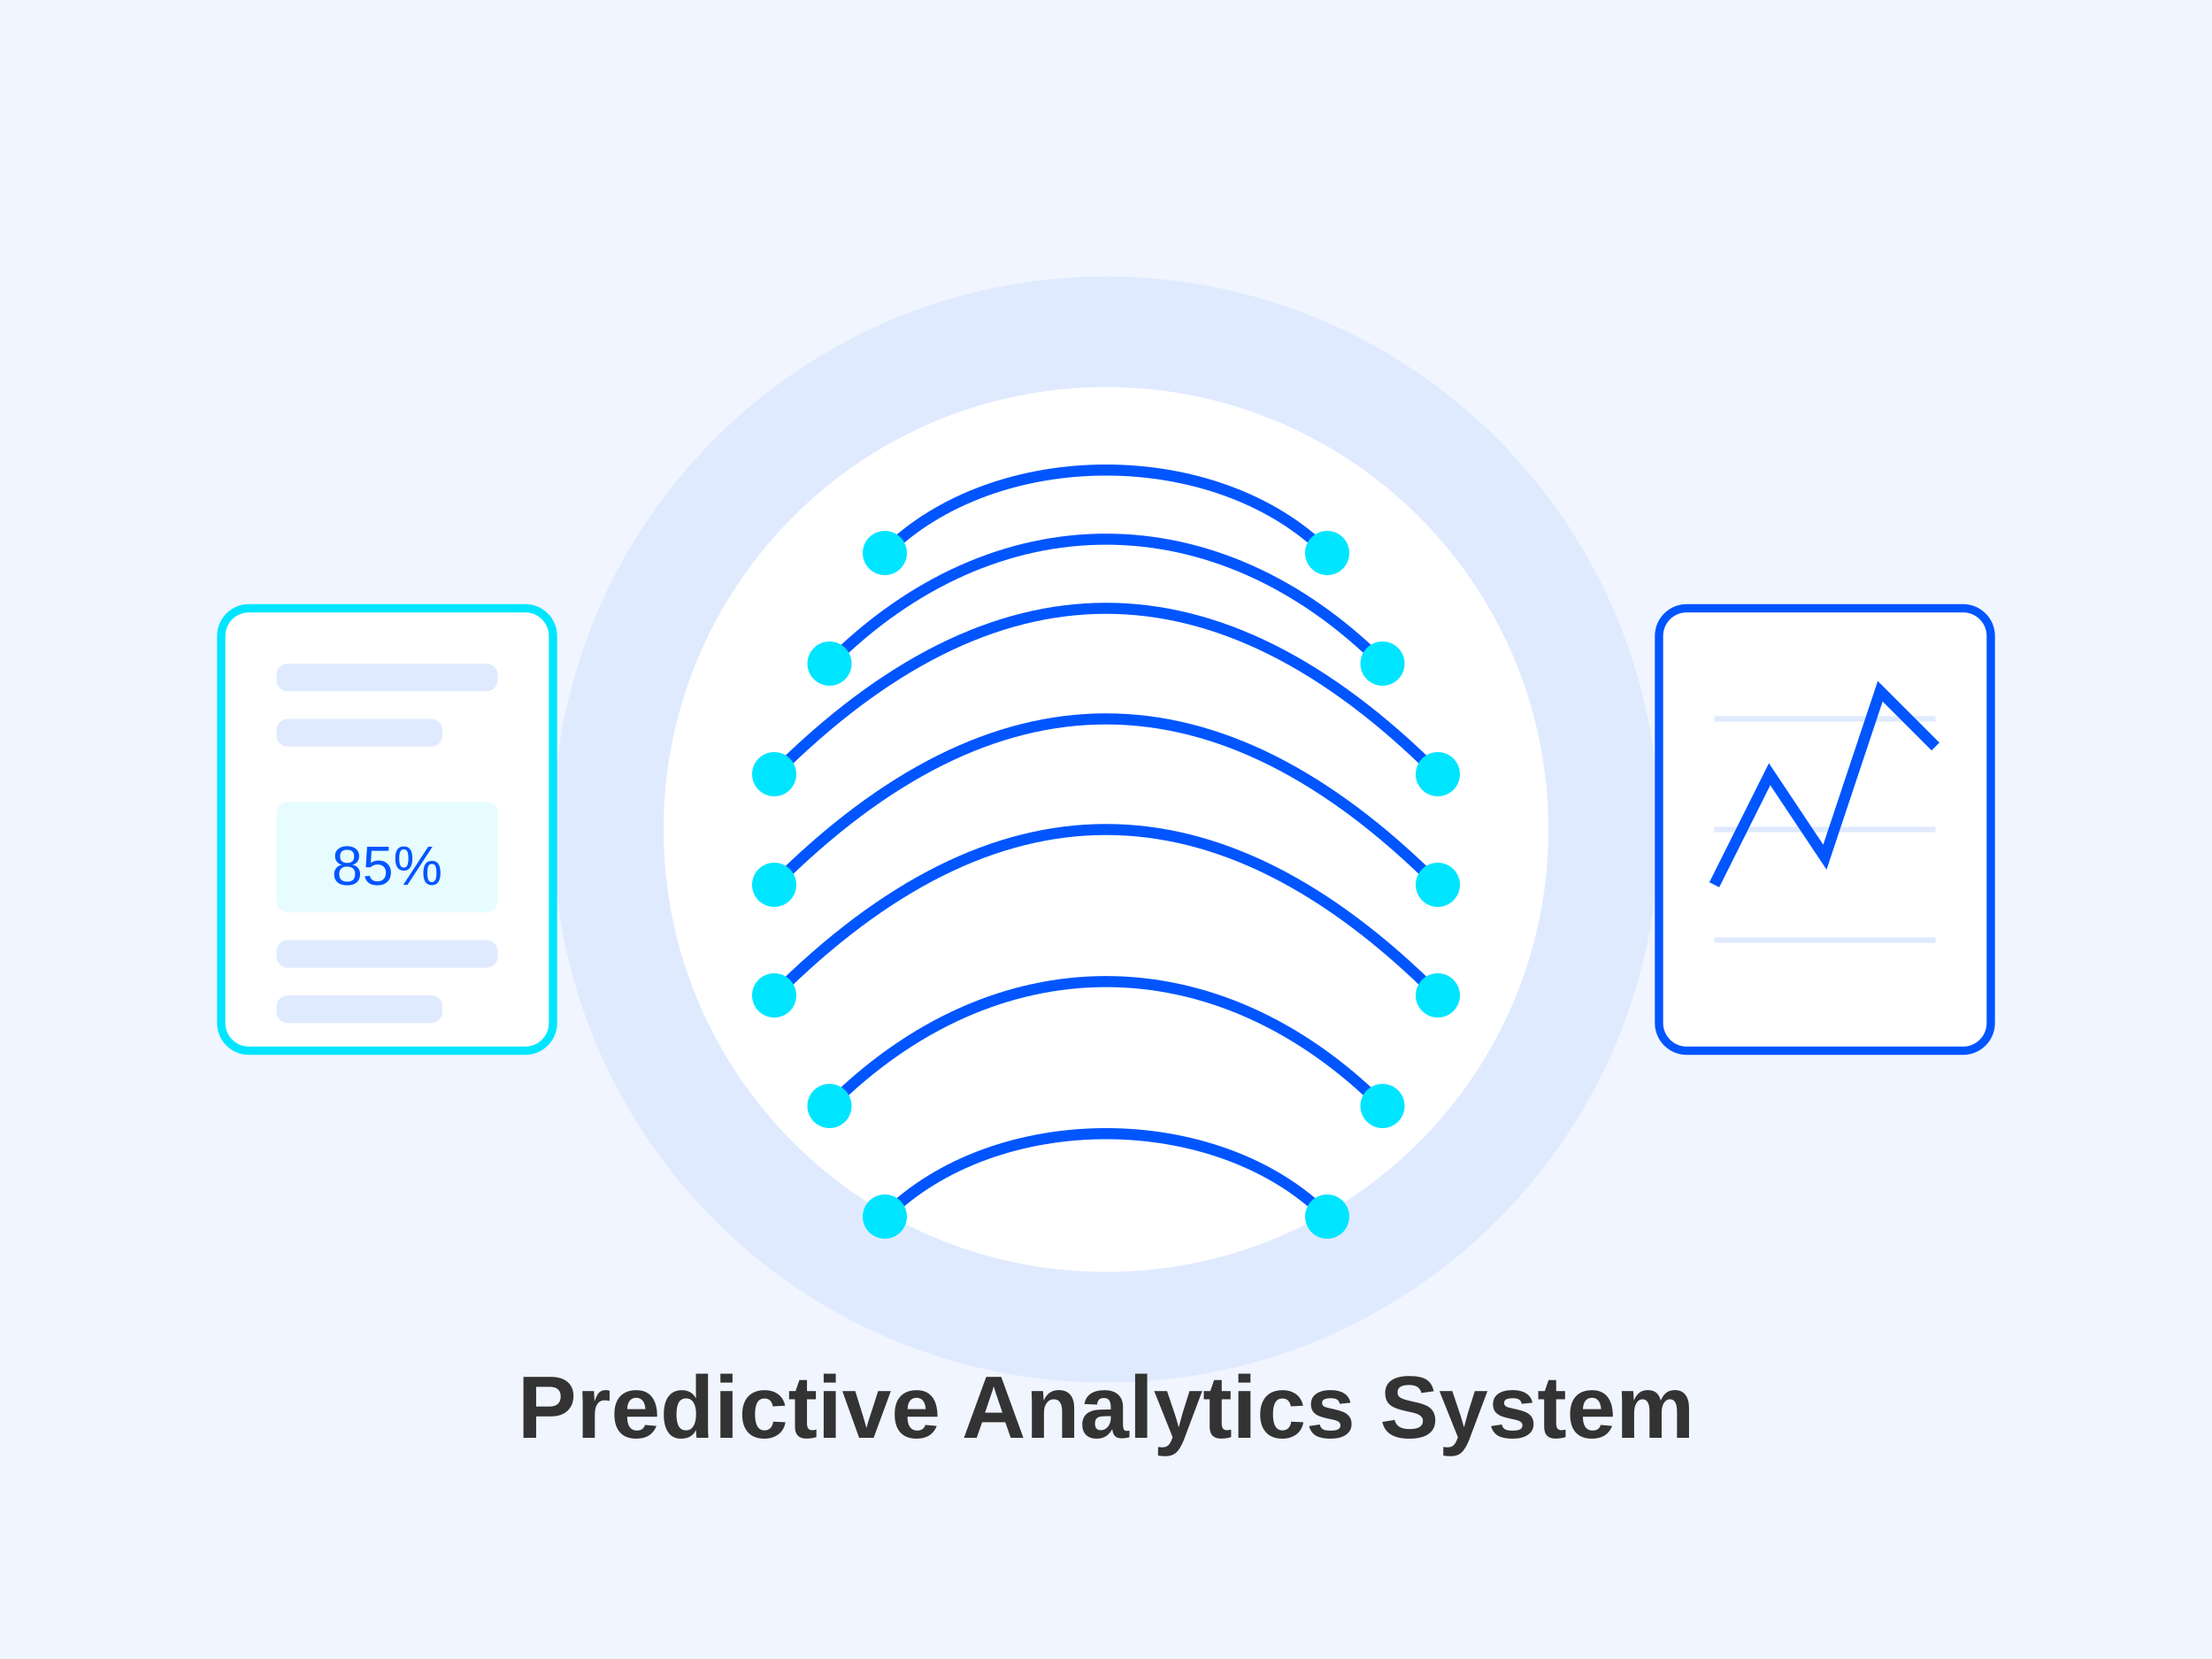
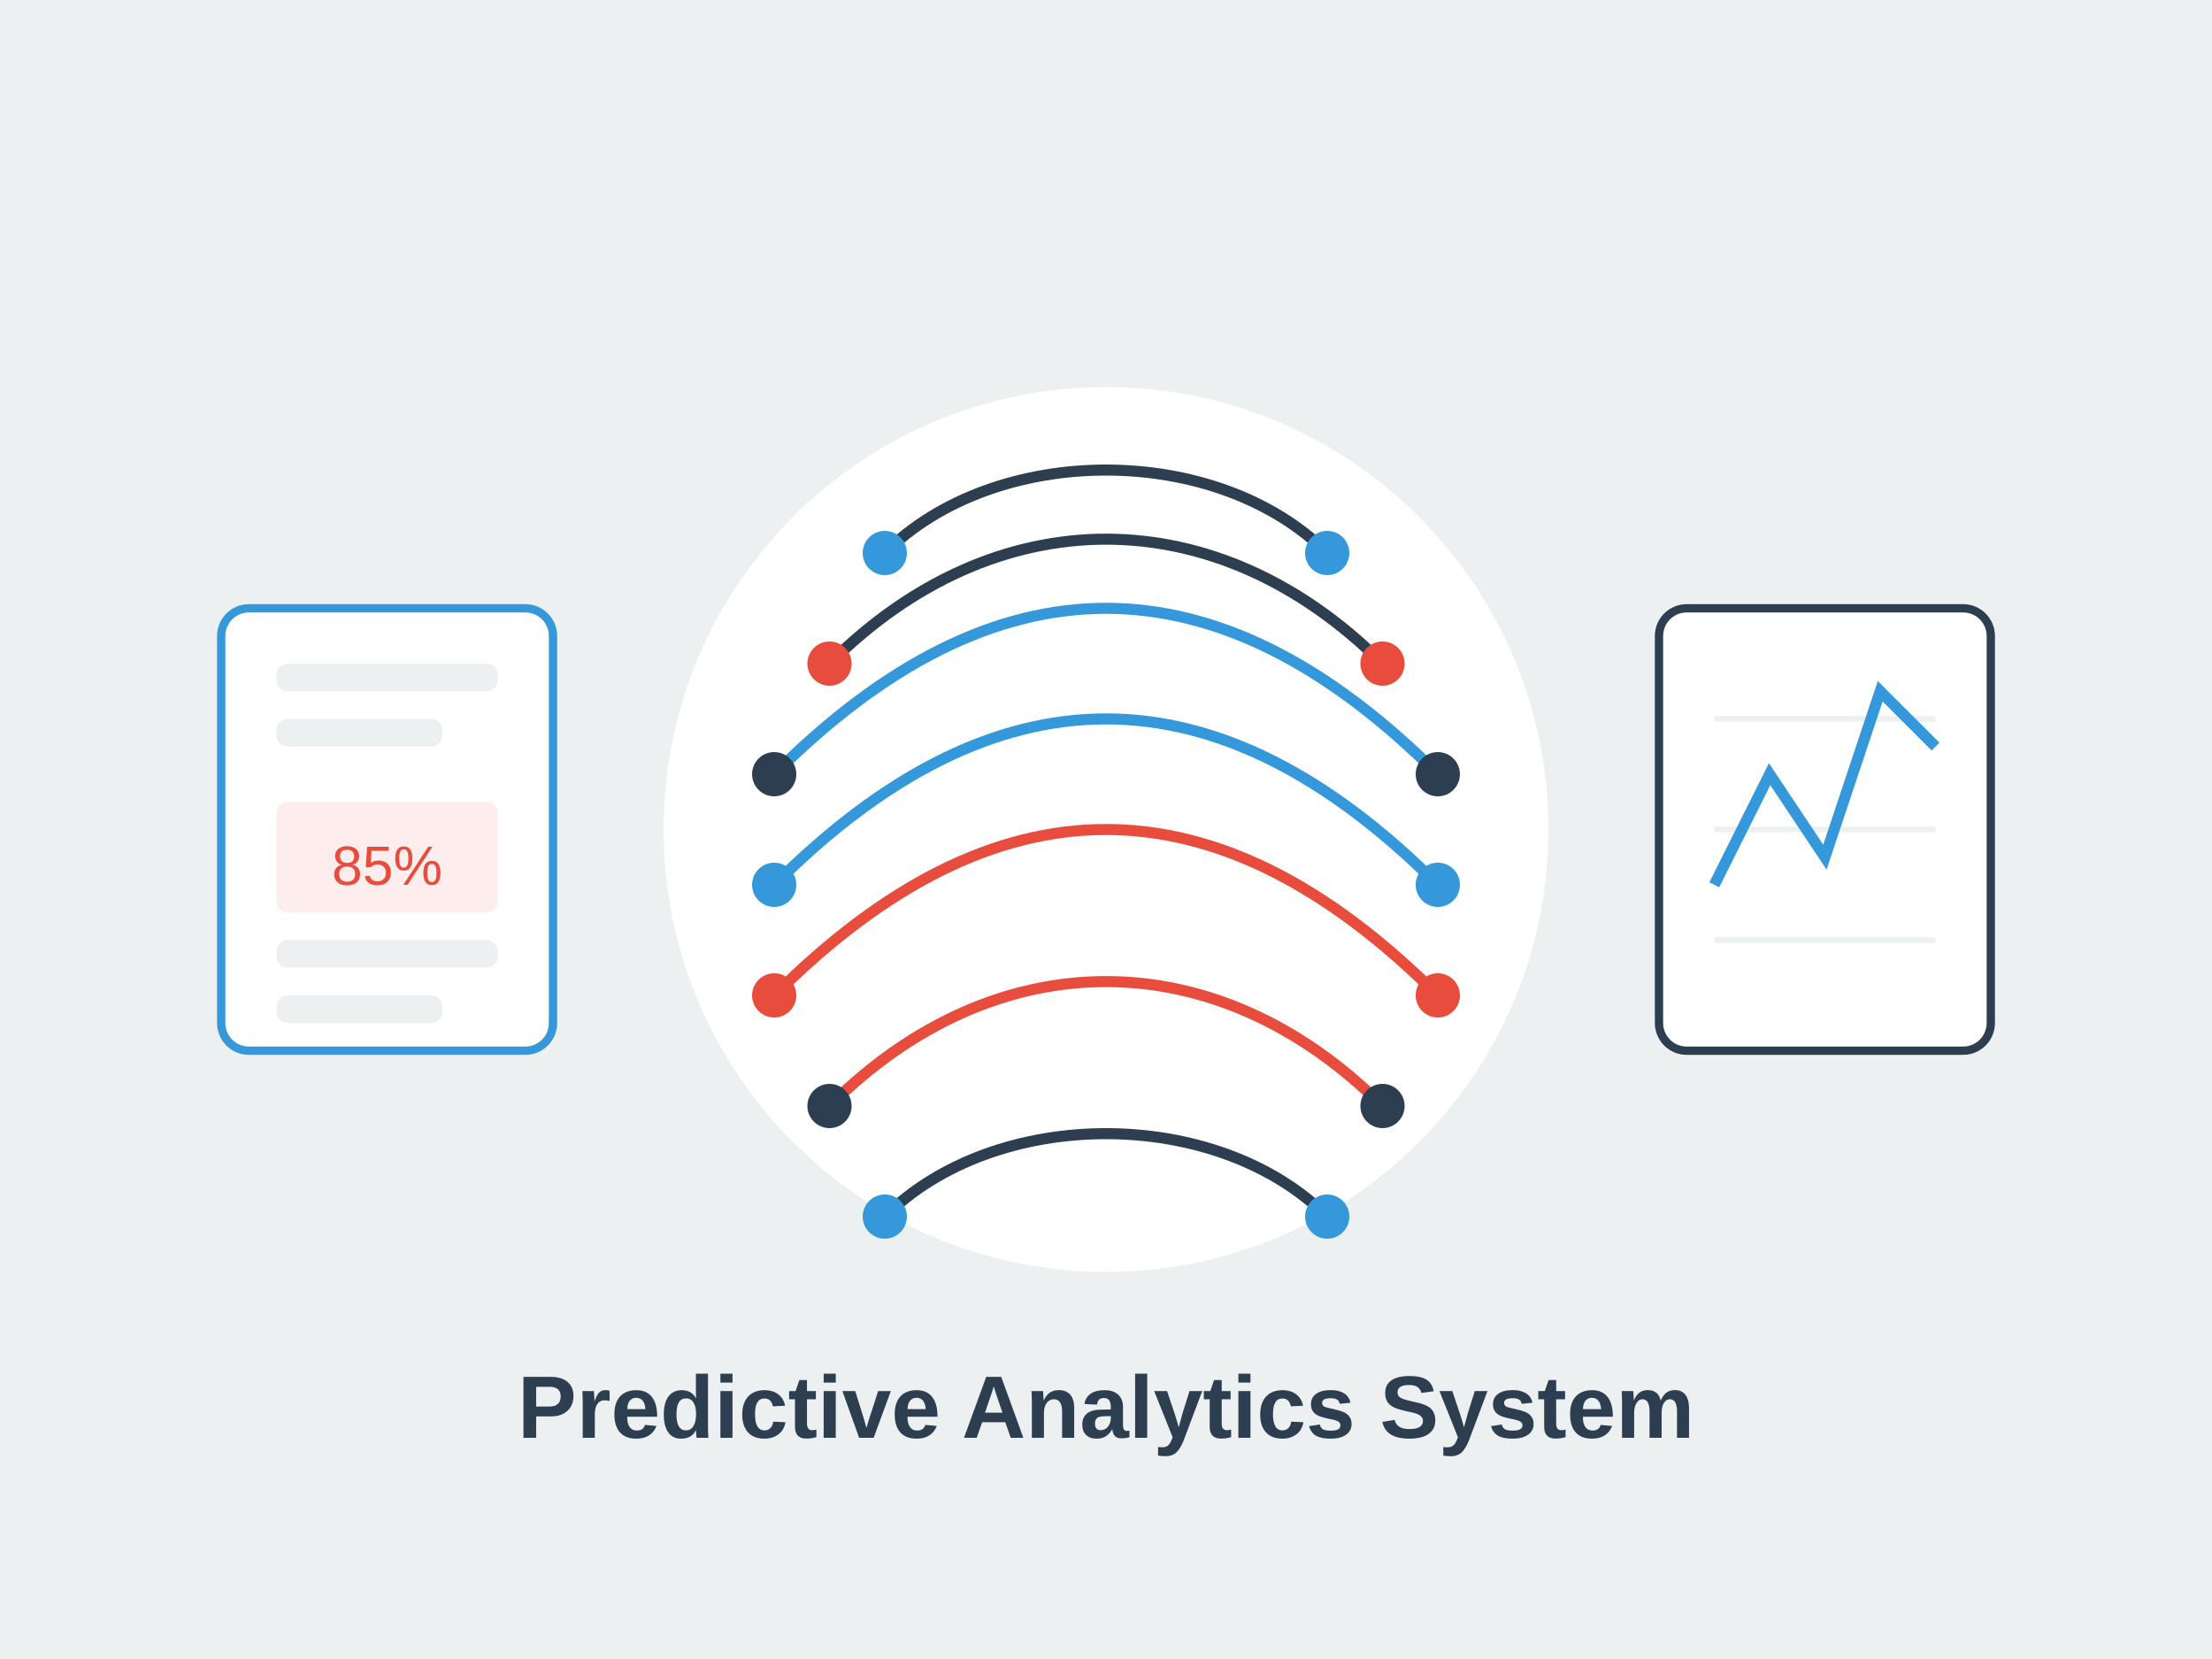
<svg xmlns="http://www.w3.org/2000/svg" width="400" height="300" viewBox="0 0 400 300" fill="none">
-   <rect width="400" height="300" fill="#F0F5FF" />
-   <circle cx="200" cy="150" r="100" fill="#E0EAFF" />
+   <rect width="400" height="300" fill="#ecf0f1" />
+   <circle cx="200" cy="150" r="100" fill="#ecf0f1" />
  <circle cx="200" cy="150" r="80" fill="#FFFFFF" />
-   <path d="M160 100C180 80 220 80 240 100" stroke="#0055FF" stroke-width="2" fill="none" />
-   <path d="M150 120C180 90 220 90 250 120" stroke="#0055FF" stroke-width="2" fill="none" />
-   <path d="M140 140C180 100 220 100 260 140" stroke="#0055FF" stroke-width="2" fill="none" />
-   <path d="M140 160C180 120 220 120 260 160" stroke="#0055FF" stroke-width="2" fill="none" />
-   <path d="M140 180C180 140 220 140 260 180" stroke="#0055FF" stroke-width="2" fill="none" />
-   <path d="M150 200C180 170 220 170 250 200" stroke="#0055FF" stroke-width="2" fill="none" />
-   <path d="M160 220C180 200 220 200 240 220" stroke="#0055FF" stroke-width="2" fill="none" />
-   <circle cx="160" cy="100" r="4" fill="#00E5FF" />
-   <circle cx="240" cy="100" r="4" fill="#00E5FF" />
-   <circle cx="150" cy="120" r="4" fill="#00E5FF" />
-   <circle cx="250" cy="120" r="4" fill="#00E5FF" />
-   <circle cx="140" cy="140" r="4" fill="#00E5FF" />
-   <circle cx="260" cy="140" r="4" fill="#00E5FF" />
-   <circle cx="140" cy="160" r="4" fill="#00E5FF" />
-   <circle cx="260" cy="160" r="4" fill="#00E5FF" />
-   <circle cx="140" cy="180" r="4" fill="#00E5FF" />
-   <circle cx="260" cy="180" r="4" fill="#00E5FF" />
-   <circle cx="150" cy="200" r="4" fill="#00E5FF" />
-   <circle cx="250" cy="200" r="4" fill="#00E5FF" />
-   <circle cx="160" cy="220" r="4" fill="#00E5FF" />
-   <circle cx="240" cy="220" r="4" fill="#00E5FF" />
-   <rect x="300" y="110" width="60" height="80" rx="5" fill="white" stroke="#0055FF" stroke-width="1.5" />
-   <line x1="310" y1="130" x2="350" y2="130" stroke="#E0EAFF" stroke-width="1" />
-   <line x1="310" y1="150" x2="350" y2="150" stroke="#E0EAFF" stroke-width="1" />
-   <line x1="310" y1="170" x2="350" y2="170" stroke="#E0EAFF" stroke-width="1" />
-   <path d="M310 160L320 140L330 155L340 125L350 135" stroke="#0055FF" stroke-width="2" fill="none" />
-   <rect x="40" y="110" width="60" height="80" rx="5" fill="white" stroke="#00E5FF" stroke-width="1.5" />
-   <rect x="50" y="120" width="40" height="5" rx="2" fill="#E0EAFF" />
-   <rect x="50" y="130" width="30" height="5" rx="2" fill="#E0EAFF" />
-   <rect x="50" y="145" width="40" height="20" rx="2" fill="#00E5FF" opacity="0.1" />
-   <text x="70" y="160" font-family="Arial, sans-serif" font-size="10" fill="#0055FF" text-anchor="middle">85%</text>
-   <rect x="50" y="170" width="40" height="5" rx="2" fill="#E0EAFF" />
-   <rect x="50" y="180" width="30" height="5" rx="2" fill="#E0EAFF" />
-   <text x="200" y="260" font-family="Arial, sans-serif" font-weight="bold" font-size="16" fill="#333333" text-anchor="middle">Predictive Analytics System</text>
+   <path d="M160 100C180 80 220 80 240 100" stroke="#2c3e50" stroke-width="2" fill="none" />
+   <path d="M150 120C180 90 220 90 250 120" stroke="#2c3e50" stroke-width="2" fill="none" />
+   <path d="M140 140C180 100 220 100 260 140" stroke="#3498db" stroke-width="2" fill="none" />
+   <path d="M140 160C180 120 220 120 260 160" stroke="#3498db" stroke-width="2" fill="none" />
+   <path d="M140 180C180 140 220 140 260 180" stroke="#e74c3c" stroke-width="2" fill="none" />
+   <path d="M150 200C180 170 220 170 250 200" stroke="#e74c3c" stroke-width="2" fill="none" />
+   <path d="M160 220C180 200 220 200 240 220" stroke="#2c3e50" stroke-width="2" fill="none" />
+   <circle cx="160" cy="100" r="4" fill="#3498db" />
+   <circle cx="240" cy="100" r="4" fill="#3498db" />
+   <circle cx="150" cy="120" r="4" fill="#e74c3c" />
+   <circle cx="250" cy="120" r="4" fill="#e74c3c" />
+   <circle cx="140" cy="140" r="4" fill="#2c3e50" />
+   <circle cx="260" cy="140" r="4" fill="#2c3e50" />
+   <circle cx="140" cy="160" r="4" fill="#3498db" />
+   <circle cx="260" cy="160" r="4" fill="#3498db" />
+   <circle cx="140" cy="180" r="4" fill="#e74c3c" />
+   <circle cx="260" cy="180" r="4" fill="#e74c3c" />
+   <circle cx="150" cy="200" r="4" fill="#2c3e50" />
+   <circle cx="250" cy="200" r="4" fill="#2c3e50" />
+   <circle cx="160" cy="220" r="4" fill="#3498db" />
+   <circle cx="240" cy="220" r="4" fill="#3498db" />
+   <rect x="300" y="110" width="60" height="80" rx="5" fill="white" stroke="#2c3e50" stroke-width="1.5" />
+   <line x1="310" y1="130" x2="350" y2="130" stroke="#ecf0f1" stroke-width="1" />
+   <line x1="310" y1="150" x2="350" y2="150" stroke="#ecf0f1" stroke-width="1" />
+   <line x1="310" y1="170" x2="350" y2="170" stroke="#ecf0f1" stroke-width="1" />
+   <path d="M310 160L320 140L330 155L340 125L350 135" stroke="#3498db" stroke-width="2" fill="none" />
+   <rect x="40" y="110" width="60" height="80" rx="5" fill="white" stroke="#3498db" stroke-width="1.5" />
+   <rect x="50" y="120" width="40" height="5" rx="2" fill="#ecf0f1" />
+   <rect x="50" y="130" width="30" height="5" rx="2" fill="#ecf0f1" />
+   <rect x="50" y="145" width="40" height="20" rx="2" fill="#e74c3c" opacity="0.1" />
+   <text x="70" y="160" font-family="Arial, sans-serif" font-size="10" fill="#e74c3c" text-anchor="middle">85%</text>
+   <rect x="50" y="170" width="40" height="5" rx="2" fill="#ecf0f1" />
+   <rect x="50" y="180" width="30" height="5" rx="2" fill="#ecf0f1" />
+   <text x="200" y="260" font-family="Arial, sans-serif" font-weight="bold" font-size="16" fill="#2c3e50" text-anchor="middle">Predictive Analytics System</text>
</svg>
